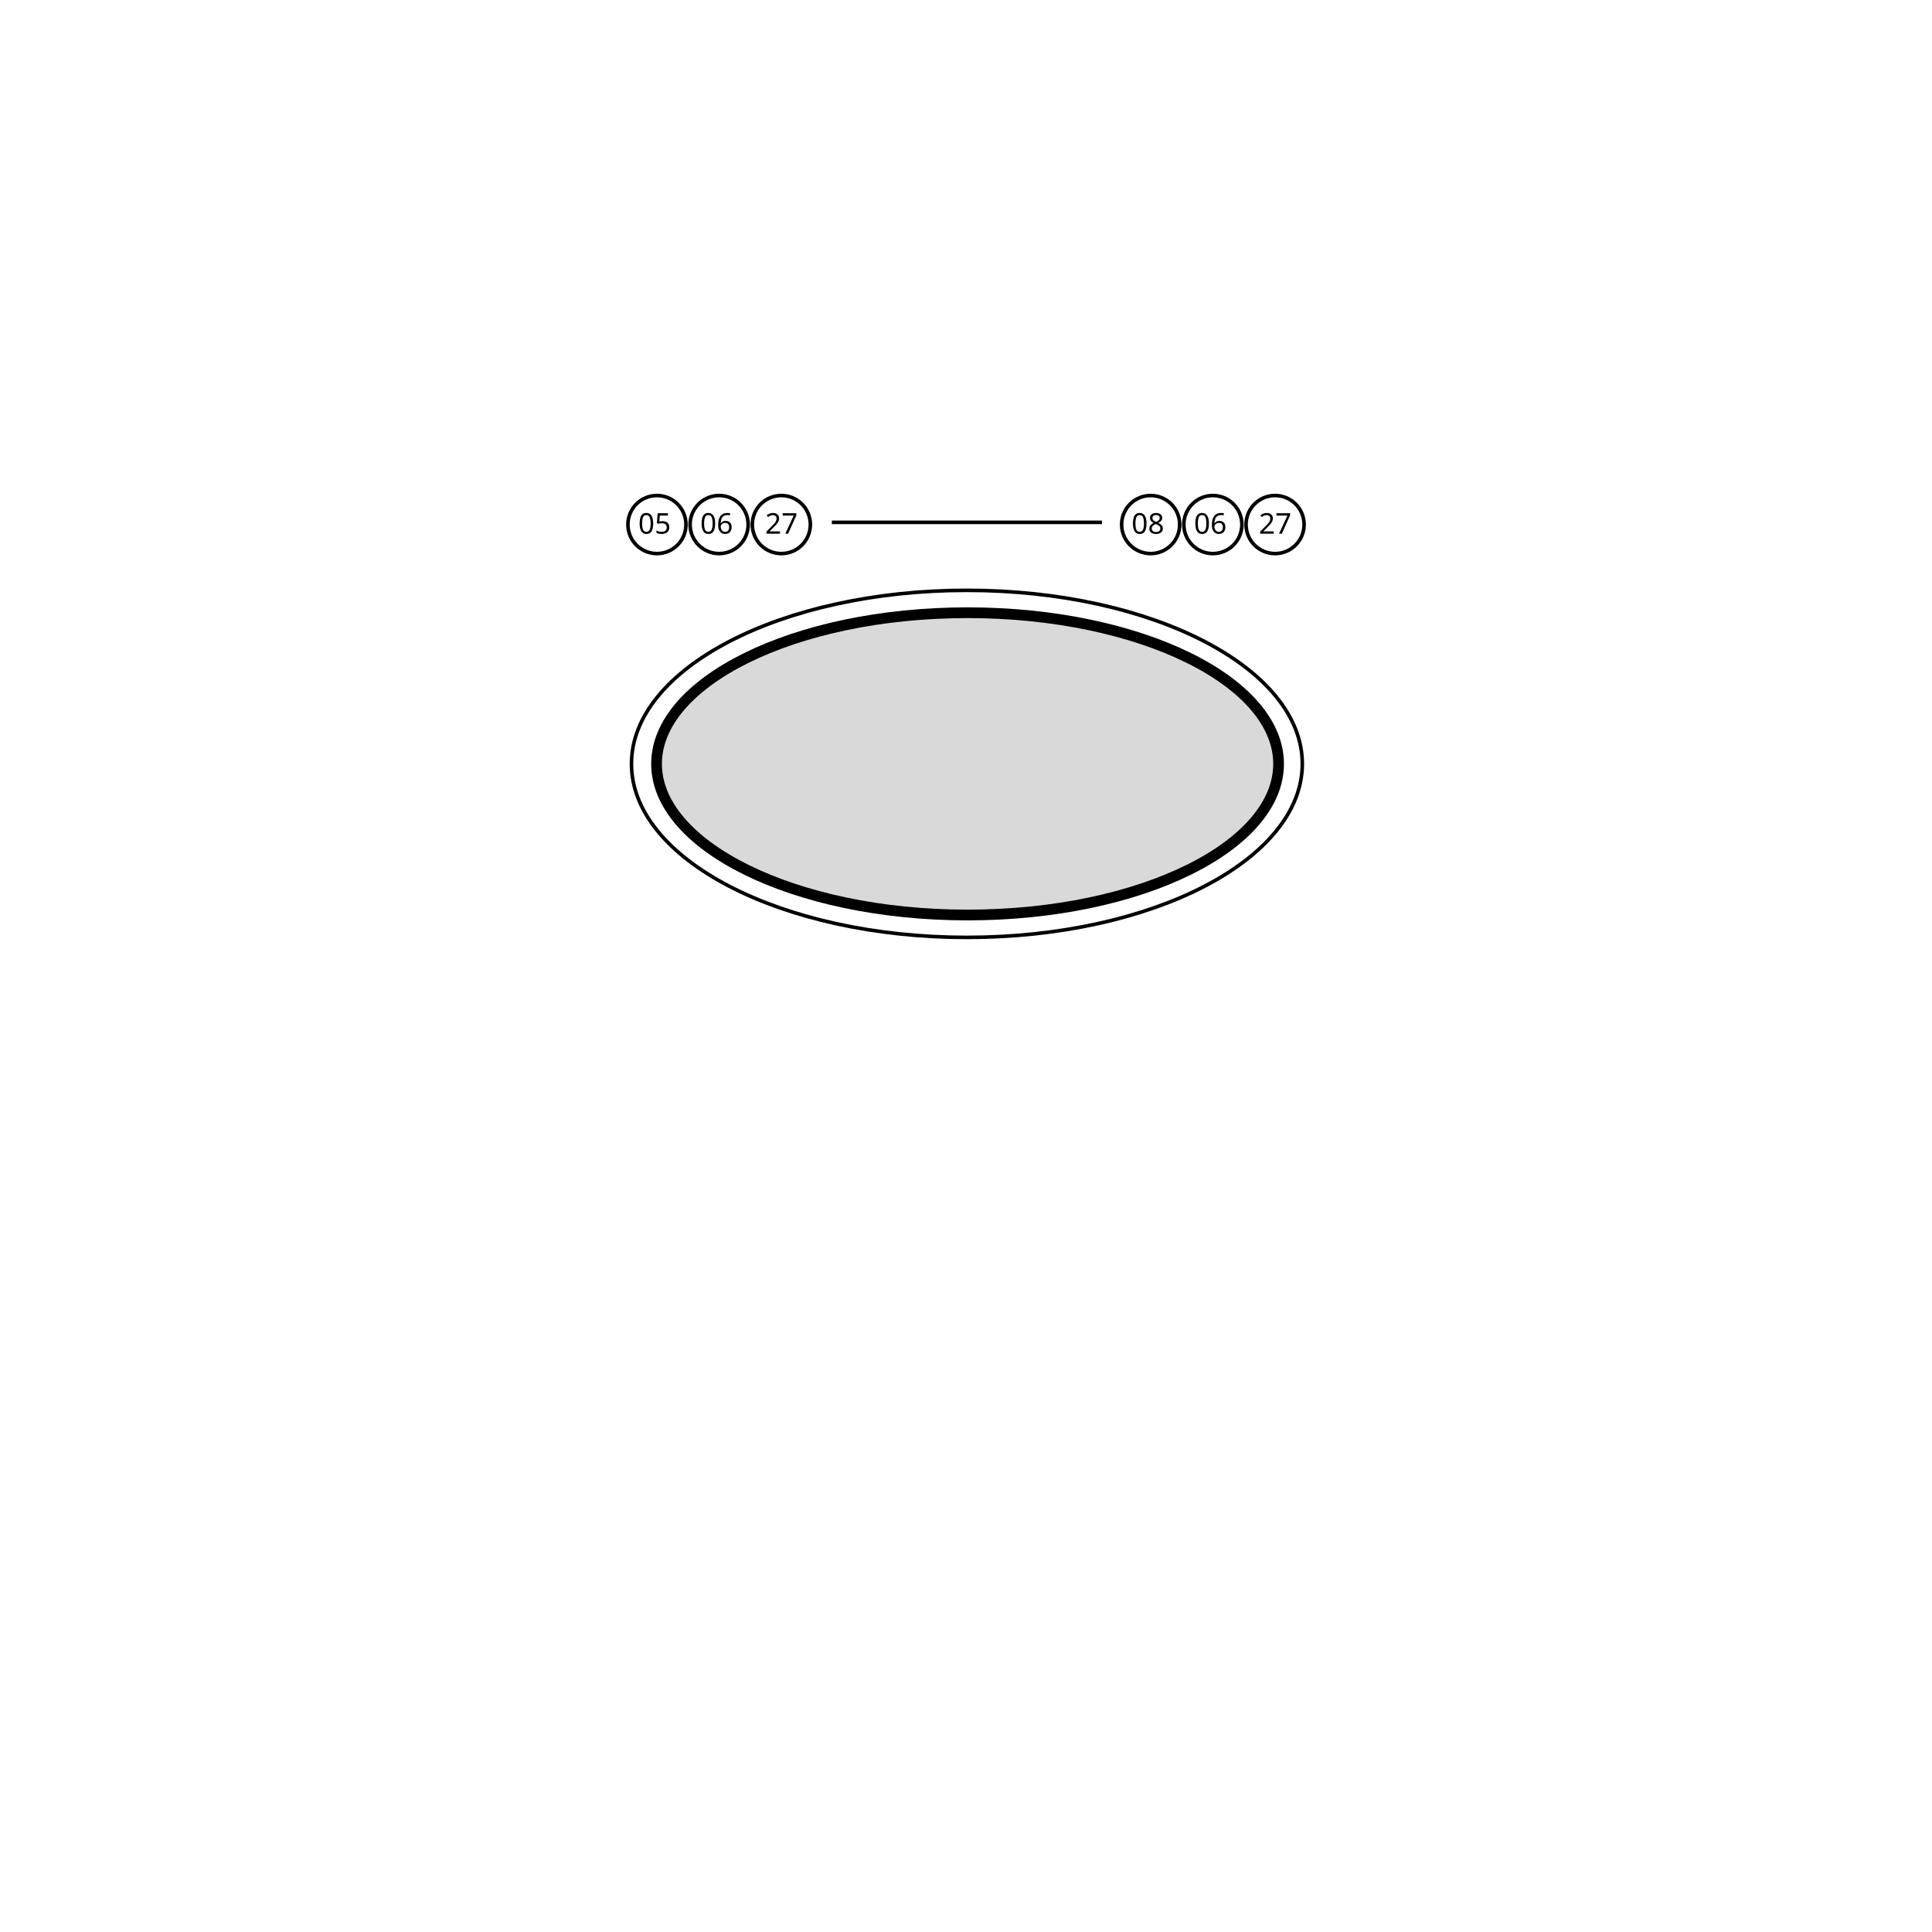
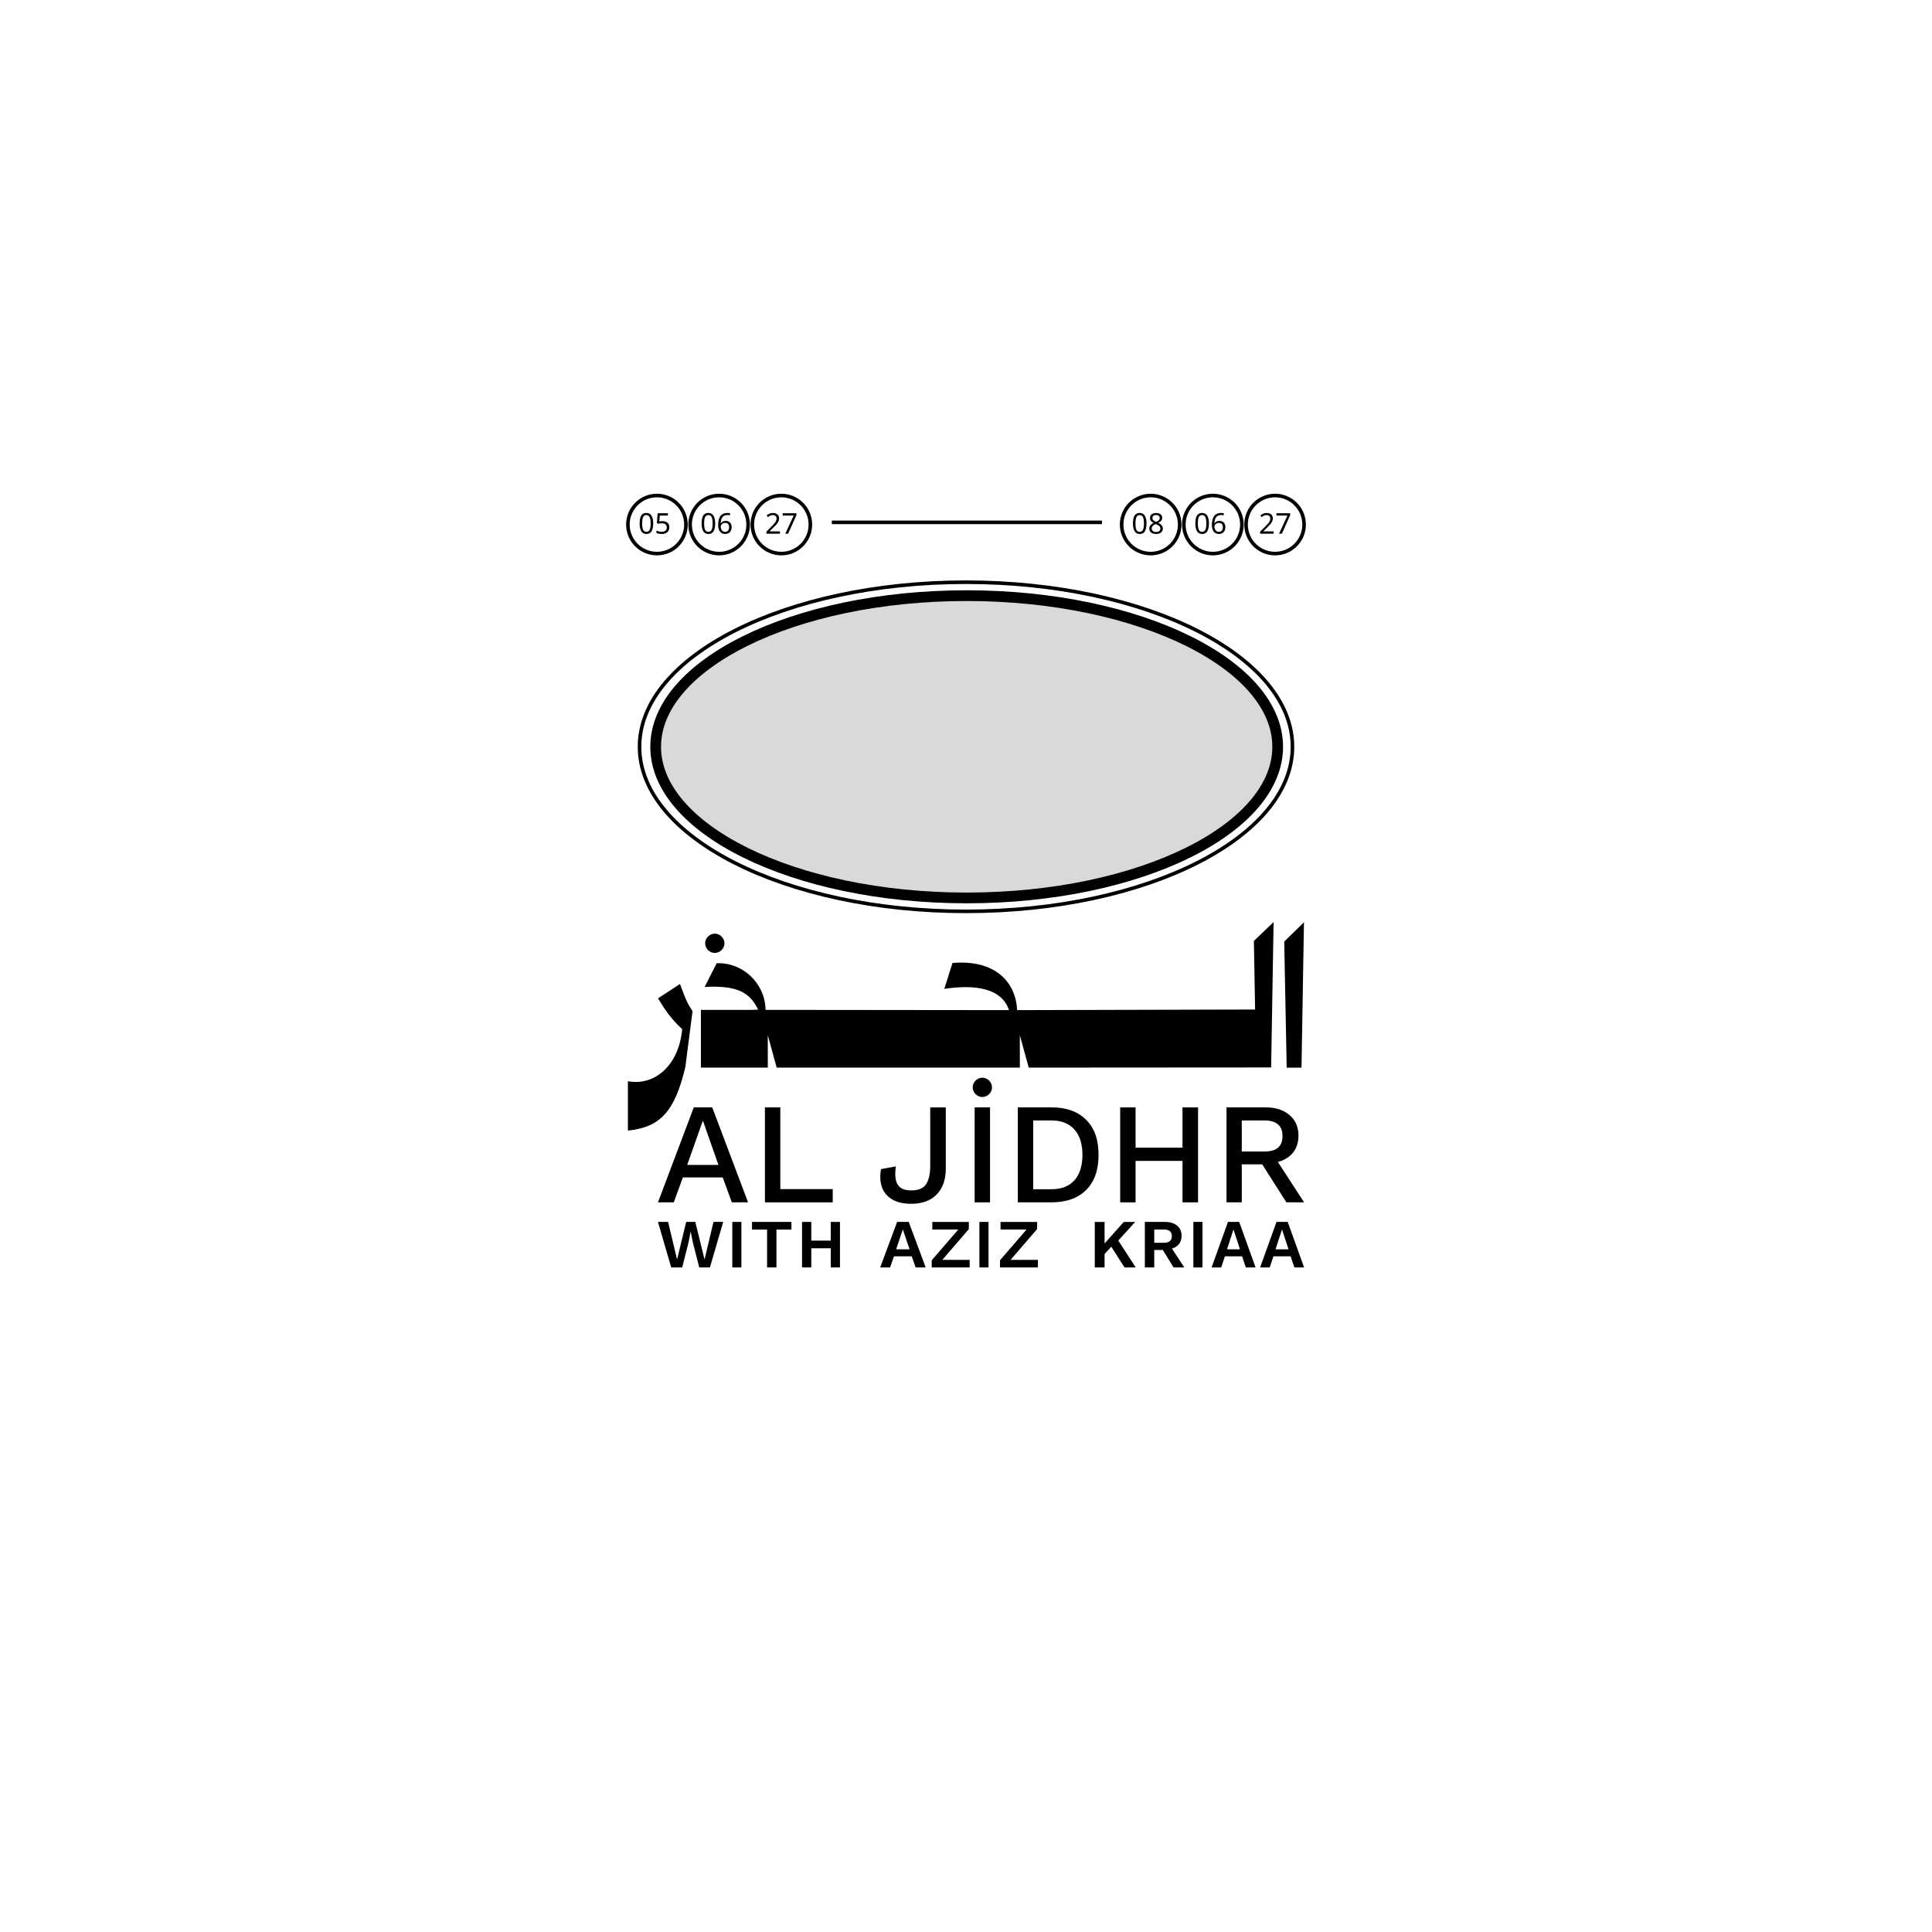
<svg xmlns="http://www.w3.org/2000/svg" width="1080" height="1080" viewBox="0 0 1080 1080" fill="none">
  <g id="date_layout_1_oval_shape">
    <rect width="1080" height="1080" fill="white" />
-     <g id="Group 72">
-       <g id="Group 20">
-         <path id="image-region" d="M540.875 342.514C589.353 342.514 633.094 352.241 664.604 367.828C696.302 383.509 714.734 404.61 714.734 427.005C714.734 449.4 696.302 470.501 664.604 486.182C633.094 501.769 589.353 511.496 540.875 511.496C492.397 511.496 448.656 501.769 417.146 486.182C385.448 470.501 367.016 449.4 367.016 427.005C367.016 404.611 385.448 383.509 417.146 367.828C448.656 352.241 492.397 342.514 540.875 342.514Z" fill="#D9D9D9" stroke="black" stroke-width="6" />
-         <path id="Ellipse 9" d="M540.5 330C592.426 330 639.386 340.945 673.328 358.592C707.32 376.265 728 400.504 728 427.005C728 453.506 707.32 477.745 673.328 495.418C639.386 513.065 592.426 524.01 540.5 524.01C488.574 524.01 441.614 513.065 407.672 495.418C373.68 477.745 353 453.506 353 427.005C353 400.504 373.68 376.265 407.672 358.592C441.614 340.945 488.574 330 540.5 330Z" stroke="black" stroke-width="2" />
+     <g id="Frame 2147203040">
+       <g id="Group 2147202775">
+         <g id="date-end">
+           <g id="Frame 22">
+             <rect x="627" y="277" width="32.455" height="32.455" rx="16.227" stroke="black" stroke-width="2" />
+             <text id="08" fill="black" style="white-space: pre" xml:space="preserve" font-family="GT Pressura Trial VF" font-size="16" font-weight="500" letter-spacing="0em">
+               <tspan x="632.54" y="298.335">08</tspan>
+             </text>
+           </g>
+           <g id="Frame 23">
+             <rect x="661.772" y="277" width="32.455" height="32.455" rx="16.227" stroke="black" stroke-width="2" />
+             <text id="06" fill="black" style="white-space: pre" xml:space="preserve" font-family="GT Pressura Trial VF" font-size="16" font-weight="500" letter-spacing="0em">
+               <tspan x="667.422" y="298.335">06</tspan>
+             </text>
+           </g>
+           <g id="Frame 24">
+             <rect x="696.546" y="277" width="32.455" height="32.455" rx="16.227" stroke="black" stroke-width="2" />
+             <text id="27" fill="black" style="white-space: pre" xml:space="preserve" font-family="GT Pressura Trial VF" font-size="16" font-weight="500" letter-spacing="0em">
+               <tspan x="703.672" y="298.335">27</tspan>
+             </text>
+           </g>
+         </g>
+         <g id="date-start">
+           <g id="Frame 22_2">
+             <rect x="351" y="277" width="32.455" height="32.455" rx="16.227" stroke="black" stroke-width="2" />
+             <text id="05" fill="black" style="white-space: pre" xml:space="preserve" font-family="GT Pressura Trial VF" font-size="16" font-weight="500" letter-spacing="0em">
+               <tspan x="356.774" y="298.335">05</tspan>
+             </text>
+           </g>
+           <g id="Frame 23_2">
+             <rect x="385.772" y="277" width="32.455" height="32.455" rx="16.227" stroke="black" stroke-width="2" />
+             <text id="06_2" fill="black" style="white-space: pre" xml:space="preserve" font-family="GT Pressura Trial VF" font-size="16" font-weight="500" letter-spacing="0em">
+               <tspan x="391.422" y="298.335">06</tspan>
+             </text>
+           </g>
+           <g id="Frame 24_2">
+             <rect x="420.546" y="277" width="32.455" height="32.455" rx="16.227" stroke="black" stroke-width="2" />
+             <text id="27_2" fill="black" style="white-space: pre" xml:space="preserve" font-family="GT Pressura Trial VF" font-size="16" font-weight="500" letter-spacing="0em">
+               <tspan x="427.672" y="298.335">27</tspan>
+             </text>
+           </g>
+         </g>
+         <line id="Line 5" x1="465" y1="292" x2="616" y2="292" stroke="black" stroke-width="2" />
+       </g>
+       <g id="Frame 2147203039">
+         <g id="Group 20">
+           <path id="image-region" d="M540.375 332.969C588.853 332.969 632.594 342.695 664.104 358.283C695.802 373.964 714.234 395.065 714.234 417.46C714.234 439.854 695.802 460.956 664.104 476.636C632.594 492.224 588.853 501.951 540.375 501.951C491.897 501.951 448.156 492.224 416.646 476.636C384.948 460.956 366.516 439.854 366.516 417.46C366.516 395.065 384.948 373.964 416.646 358.283C448.156 342.695 491.897 332.969 540.375 332.969Z" fill="#D9D9D9" stroke="black" stroke-width="6" />
+           <path id="Ellipse 9" d="M540 325.455C590.549 325.455 636.262 335.841 669.302 352.585C702.397 369.359 722.5 392.349 722.5 417.455C722.5 442.56 702.397 465.55 669.302 482.324C636.262 499.069 590.549 509.455 540 509.455C489.451 509.455 443.738 499.069 410.698 482.324C377.603 465.55 357.5 442.56 357.5 417.455C357.5 392.349 377.603 369.359 410.698 352.585C443.738 335.841 489.451 325.455 540 325.455Z" stroke="black" stroke-width="2" />
+         </g>
+         <g id="Group 2147202763">
+           <path id="Vector" d="M617.467 695.112L628.221 683.067H634.567L625.138 693.469L634.882 708.505H628.613L621.208 696.895L617.467 701.018V708.505H611.991V683.067H617.467V695.112ZM651.228 683.067C654.113 683.067 656.385 683.758 658.033 685.146C659.681 686.533 660.507 688.398 660.507 690.733C660.507 693.227 659.681 695.141 658.033 696.475C657.216 697.127 656.245 697.615 655.128 697.944L662.02 708.5H656.027L650.034 698.751H645.234V708.5H639.976V683.062H651.232L651.228 683.067ZM672.194 708.5H667.105V683.062H672.194V708.5ZM701.866 708.5H696.433L694.345 702.294H684.732L682.644 708.5H677.284L686.443 683.062H692.716L701.875 708.5H701.866ZM729 708.5H723.567L721.479 702.294H711.866L709.773 708.5H704.413L713.572 683.062H719.841L729 708.5ZM685.906 698.365H693.166L689.517 687.267L685.906 698.365ZM713.04 698.365H720.3L716.651 687.267L713.04 698.365ZM645.234 694.706H650.609C652.102 694.706 653.214 694.411 653.934 693.821C654.683 693.203 655.056 692.265 655.056 691.008C655.056 689.752 654.683 688.824 653.934 688.234C653.214 687.62 652.102 687.311 650.609 687.311H645.234V694.711V694.706Z" fill="black" />
+           <path id="Vector_2" d="M579.735 687.074L564.921 704.261H580.199V708.5H559V704.493L573.848 687.306H559.309V683.067H579.735V687.074Z" fill="black" />
+           <path id="Vector_3" d="M552.586 683.067V708.505H547.496V683.067H552.586Z" fill="black" />
+           <path id="Vector_4" d="M541.58 687.074L526.766 704.261H542.044V708.5H520.846V704.493L535.693 687.306H521.155V683.067H541.58V687.074Z" fill="black" />
+           <path id="Vector_5" d="M517.457 708.5H511.836L509.675 702.294H499.729L497.568 708.5H492.024L501.498 683.062H507.984L517.457 708.5ZM500.947 698.365H508.458L504.683 687.267L500.947 698.365Z" fill="black" />
+           <path id="Union" d="M453.514 693.512H464.393V683.067H469.55V708.505H464.393V697.789H453.514V708.505H448.356V683.067H453.514V693.512Z" fill="black" />
+           <path id="Vector_6" d="M442.421 683.067V687.345H434.036V708.505H428.801V687.345H420.377V683.067H442.421Z" fill="black" />
+           <path id="Vector_7" d="M414.442 683.067V708.505H409.353V683.067H414.442Z" fill="black" />
+           <path id="Vector_8" d="M375.214 708.5L367.805 683.062H373.474L378.491 704.068L383.585 683.062H388.68L393.851 704.068L398.829 683.062H404.267L396.857 708.5H390.879L387.331 694.624L386.137 688.611H386.06L384.866 694.624L381.357 708.5H375.224H375.214Z" fill="black" />
+           <path id="Vector_9" d="M707.274 619.012C712.958 619.012 717.468 620.433 720.793 623.275C724.171 626.117 725.863 629.955 725.863 634.783C725.863 639.612 724.171 643.633 720.793 646.368C718.99 647.823 716.839 648.882 714.34 649.549L729 672.12H719.101L705.578 650.878H694.157V672.12H685.626V619.012H707.269H707.274ZM694.157 643.715H706.627C710.111 643.715 712.687 643.019 714.35 641.622C716.066 640.172 716.926 637.973 716.926 635.025C716.926 632.077 716.066 629.955 714.35 628.505C712.687 627.055 710.111 626.335 706.627 626.335H694.157V643.715Z" fill="black" />
+           <path id="Vector_10" d="M634.795 641.545H661.025V619.017H669.715V672.125H661.025V648.954H634.795V672.125H626.187V619.017H634.795V641.545Z" fill="black" />
+           <path id="Vector_11" d="M587.713 619.012C596.026 619.012 602.493 621.318 607.104 625.933C611.768 630.491 614.103 637.035 614.103 645.566C614.103 654.097 611.768 660.665 607.104 665.281C602.488 669.839 596.026 672.12 587.713 672.12H568.965V619.012H587.713ZM587.713 664.798C593.344 664.798 597.636 663.135 600.589 659.81C603.595 656.431 605.093 651.68 605.093 645.566C605.093 639.452 603.59 634.73 600.589 631.405C597.641 628.026 593.349 626.335 587.713 626.335H577.573V664.798H587.713Z" fill="black" />
+           <path id="Vector_12" d="M553.436 619.012V672.12H544.828V619.012H553.436Z" fill="black" />
+           <path id="Vector_13" d="M528.7 619.012V653.29C528.7 659.457 526.984 664.285 523.552 667.775C520.174 671.207 515.452 672.922 509.391 672.922C505.046 672.922 501.503 672.115 498.767 670.511C496.032 668.901 494.127 666.649 493.054 663.754C491.981 660.805 491.793 657.398 492.494 653.536L500.783 652.009C500.14 656.625 500.488 660.027 501.827 662.226C503.165 664.372 505.688 665.445 509.391 665.445C513.412 665.445 516.177 664.29 517.68 661.985C519.236 659.626 520.014 656.19 520.014 651.685V619.017H528.704L528.7 619.012Z" fill="black" />
+           <path id="Vector_14" d="M436.206 664.716H465.495V672.12H427.598V619.012H436.206V664.716Z" fill="black" />
+           <path id="Vector_15" d="M418.177 672.12H409.086L404.015 658.2H381.724L376.654 672.12H367.805L387.839 619.012H398.138L418.172 672.12H418.177ZM384.141 651.202H401.604L392.913 626.422L384.141 651.202Z" fill="black" />
+           <path id="Vector_16" d="M549.134 602.444C546.22 602.444 543.74 604.928 543.74 607.838C543.74 610.747 546.225 613.231 549.134 613.231C552.044 613.231 554.528 610.747 554.528 607.838C554.528 604.928 552.044 602.444 549.134 602.444Z" fill="black" />
+           <path id="Vector_17" d="M717.888 526.325L719.27 596.808H727.545L728.927 515.561L717.888 526.325Z" fill="black" />
+           <path id="Vector_18" d="M701.614 564.343L701.59 564.329L568.574 564.662C567.882 549.49 556.853 536.242 532.435 538.306L527.882 552.792C544.982 550.172 560.024 552.371 564.021 564.662L427.95 564.522C427.674 549.35 414.987 537.895 400.637 538.451L393.885 551.699C412.928 550.733 419.26 555.15 423.817 564.387L420.473 564.527H391.812V596.803H429.202V578.727L434.175 596.803H570.096V578.727L575.065 596.803L710.575 596.711L711.952 515.455L700.923 525.981L701.614 564.333V564.343Z" fill="black" />
+           <path id="Vector_19" d="M399.575 532.705C402.489 532.705 404.969 530.22 404.969 527.311C404.969 524.401 402.484 521.917 399.575 521.917C396.665 521.917 394.181 524.401 394.181 527.311C394.181 530.22 396.665 532.705 399.575 532.705Z" fill="black" />
+           <path id="Vector_20" d="M367.839 558.07C371.285 563.855 375.152 569.645 381.353 575.305C379.429 595.851 365.761 607.176 351 604.416V632.004C368.656 630.206 377.211 621.801 383.141 596.277L387.138 565.237C384.519 561.24 383.547 559.447 380.096 550.066L367.834 558.07H367.839Z" fill="black" />
+         </g>
      </g>
    </g>
-     <g id="date-end">
-       <g id="Frame 22">
-         <rect x="627" y="277" width="32.455" height="32.455" rx="16.227" stroke="black" stroke-width="2" />
-         <text id="08" fill="black" style="white-space: pre" xml:space="preserve" font-family="GT Pressura Trial VF" font-size="16" font-weight="500" letter-spacing="0em">
-           <tspan x="632.54" y="298.335">08</tspan>
-         </text>
-       </g>
-       <g id="Frame 23">
-         <rect x="661.772" y="277" width="32.455" height="32.455" rx="16.227" stroke="black" stroke-width="2" />
-         <text id="06" fill="black" style="white-space: pre" xml:space="preserve" font-family="GT Pressura Trial VF" font-size="16" font-weight="500" letter-spacing="0em">
-           <tspan x="667.422" y="298.335">06</tspan>
-         </text>
-       </g>
-       <g id="Frame 24">
-         <rect x="696.546" y="277" width="32.455" height="32.455" rx="16.227" stroke="black" stroke-width="2" />
-         <text id="27" fill="black" style="white-space: pre" xml:space="preserve" font-family="GT Pressura Trial VF" font-size="16" font-weight="500" letter-spacing="0em">
-           <tspan x="703.672" y="298.335">27</tspan>
-         </text>
-       </g>
-     </g>
-     <g id="date-start">
-       <g id="Frame 22_2">
-         <rect x="351" y="277" width="32.455" height="32.455" rx="16.227" stroke="black" stroke-width="2" />
-         <text id="05" fill="black" style="white-space: pre" xml:space="preserve" font-family="GT Pressura Trial VF" font-size="16" font-weight="500" letter-spacing="0em">
-           <tspan x="356.774" y="298.335">05</tspan>
-         </text>
-       </g>
-       <g id="Frame 23_2">
-         <rect x="385.772" y="277" width="32.455" height="32.455" rx="16.227" stroke="black" stroke-width="2" />
-         <text id="06_2" fill="black" style="white-space: pre" xml:space="preserve" font-family="GT Pressura Trial VF" font-size="16" font-weight="500" letter-spacing="0em">
-           <tspan x="391.422" y="298.335">06</tspan>
-         </text>
-       </g>
-       <g id="Frame 24_2">
-         <rect x="420.546" y="277" width="32.455" height="32.455" rx="16.227" stroke="black" stroke-width="2" />
-         <text id="27_2" fill="black" style="white-space: pre" xml:space="preserve" font-family="GT Pressura Trial VF" font-size="16" font-weight="500" letter-spacing="0em">
-           <tspan x="427.672" y="298.335">27</tspan>
-         </text>
-       </g>
-     </g>
-     <line id="Line 5" x1="465" y1="292" x2="616" y2="292" stroke="black" stroke-width="2" />
  </g>
-   <defs>
- </defs>
</svg>
